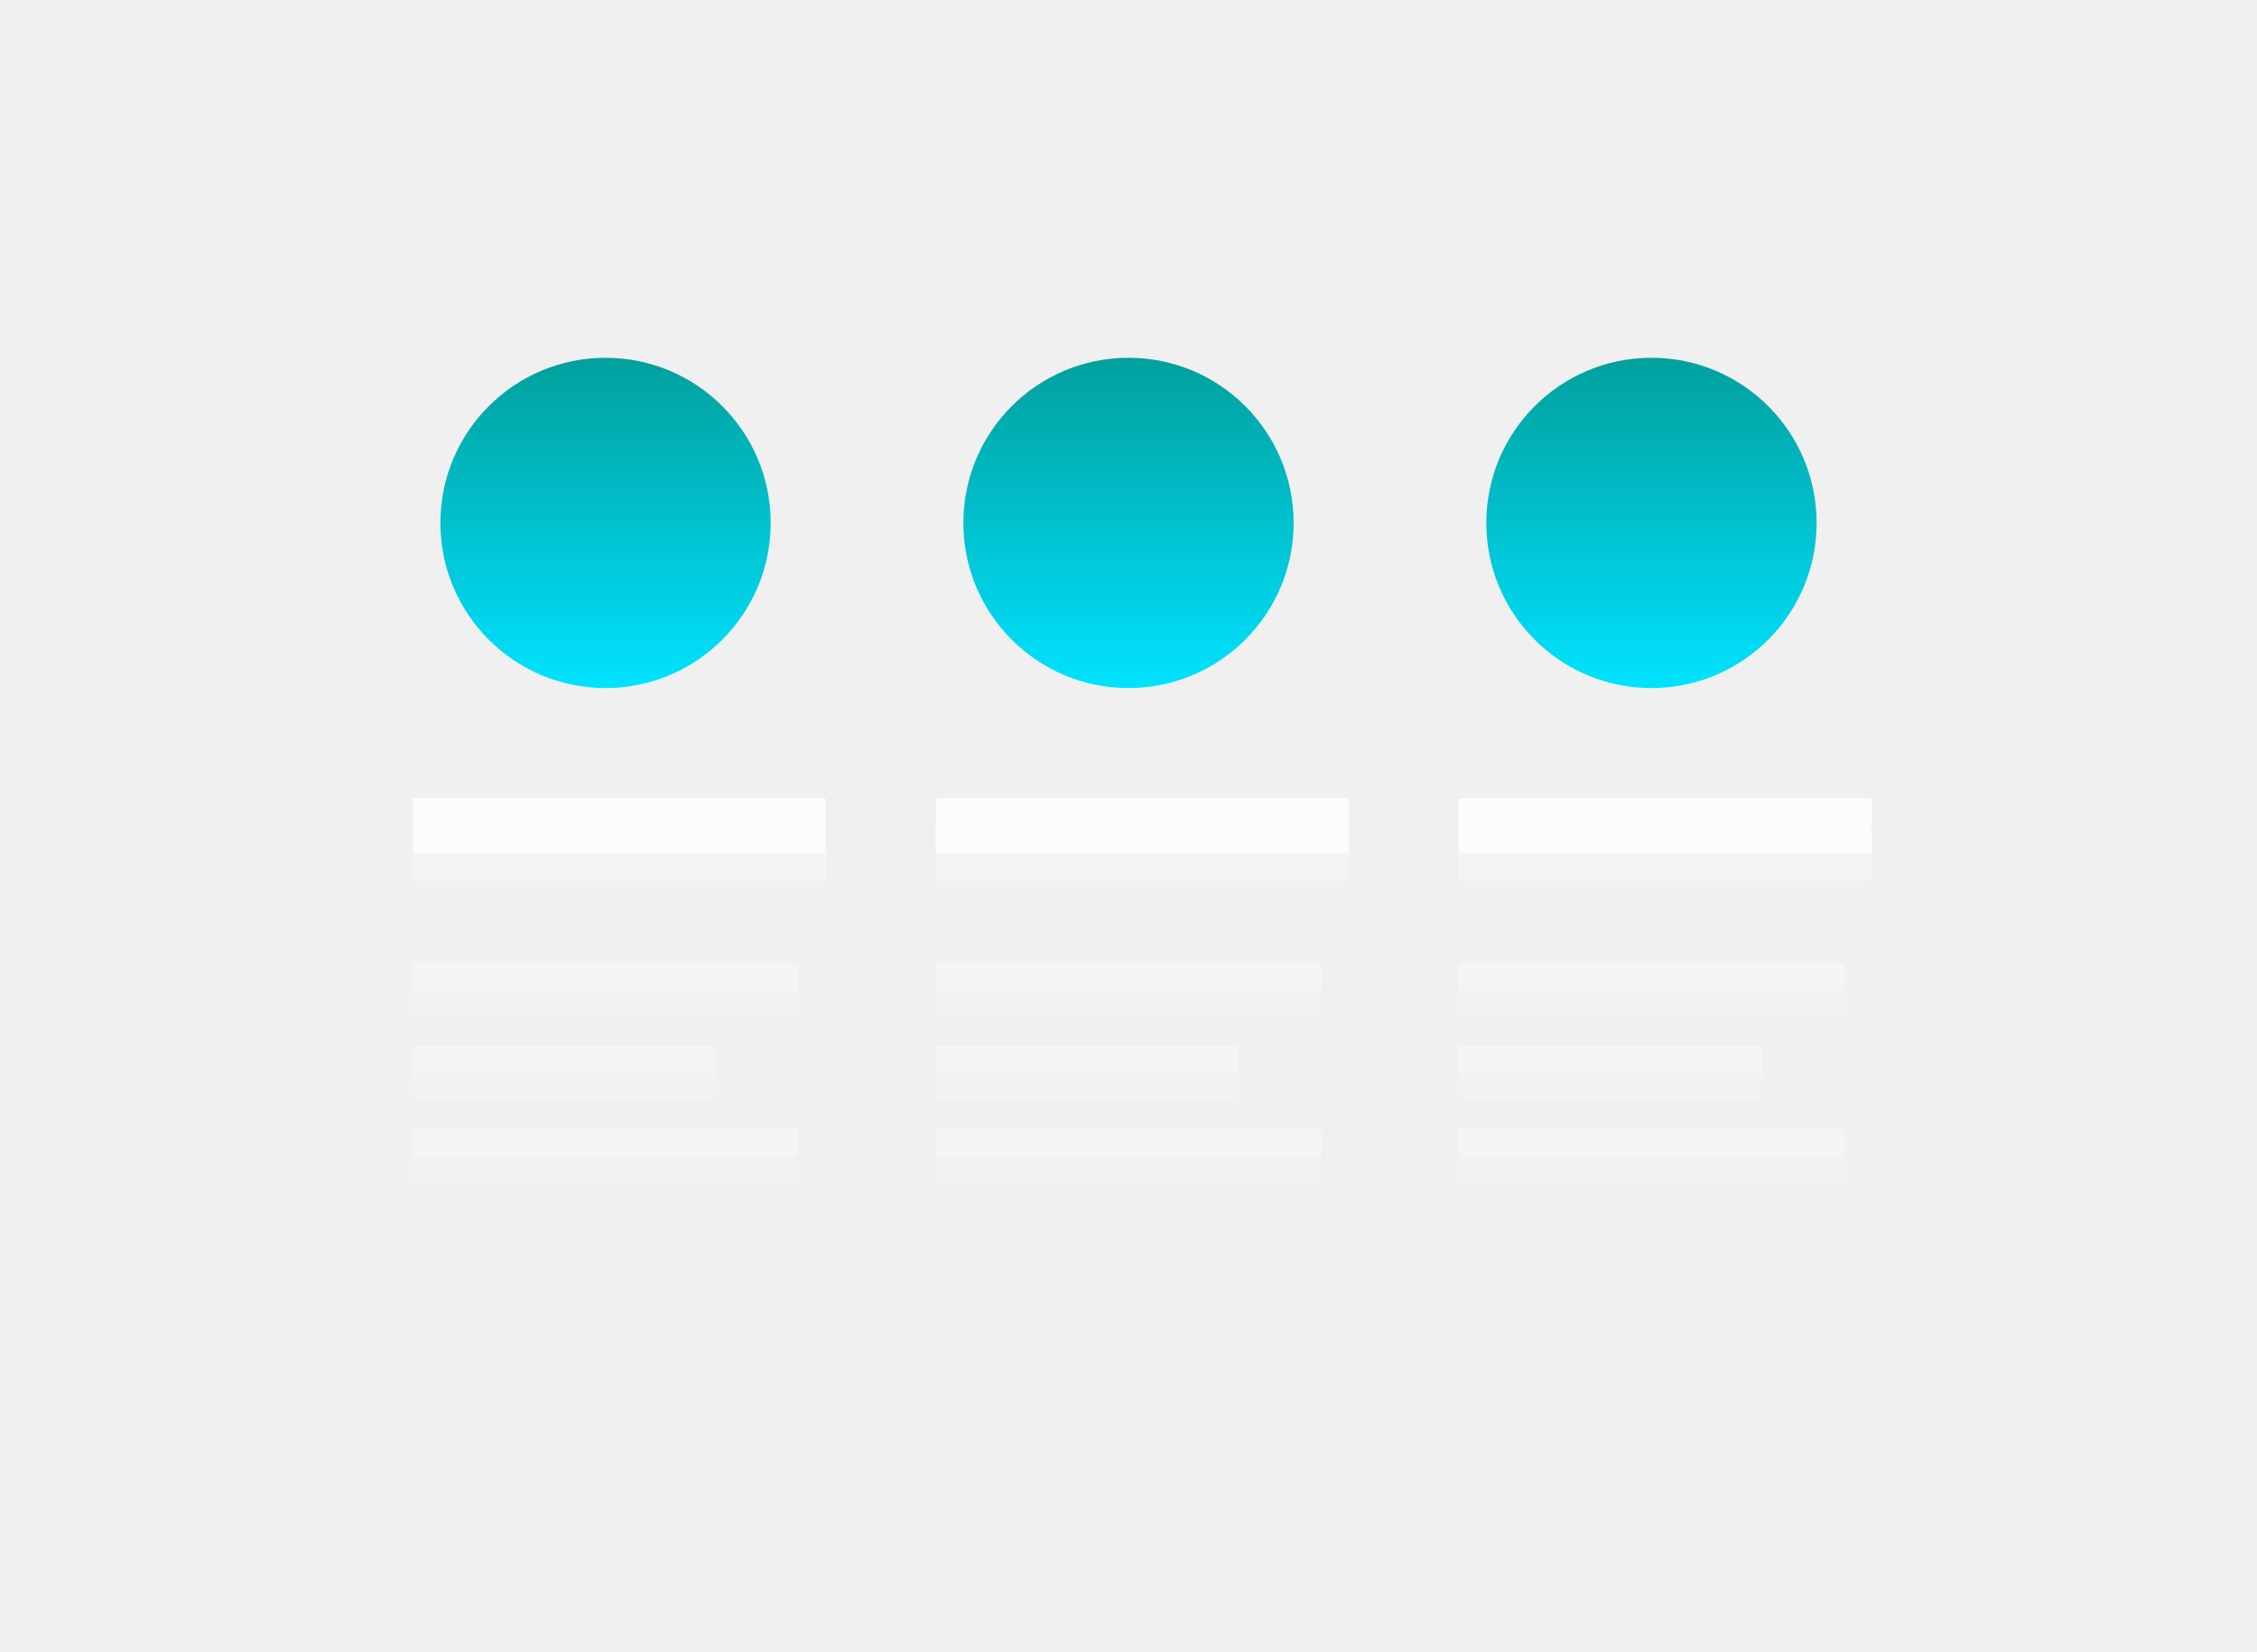
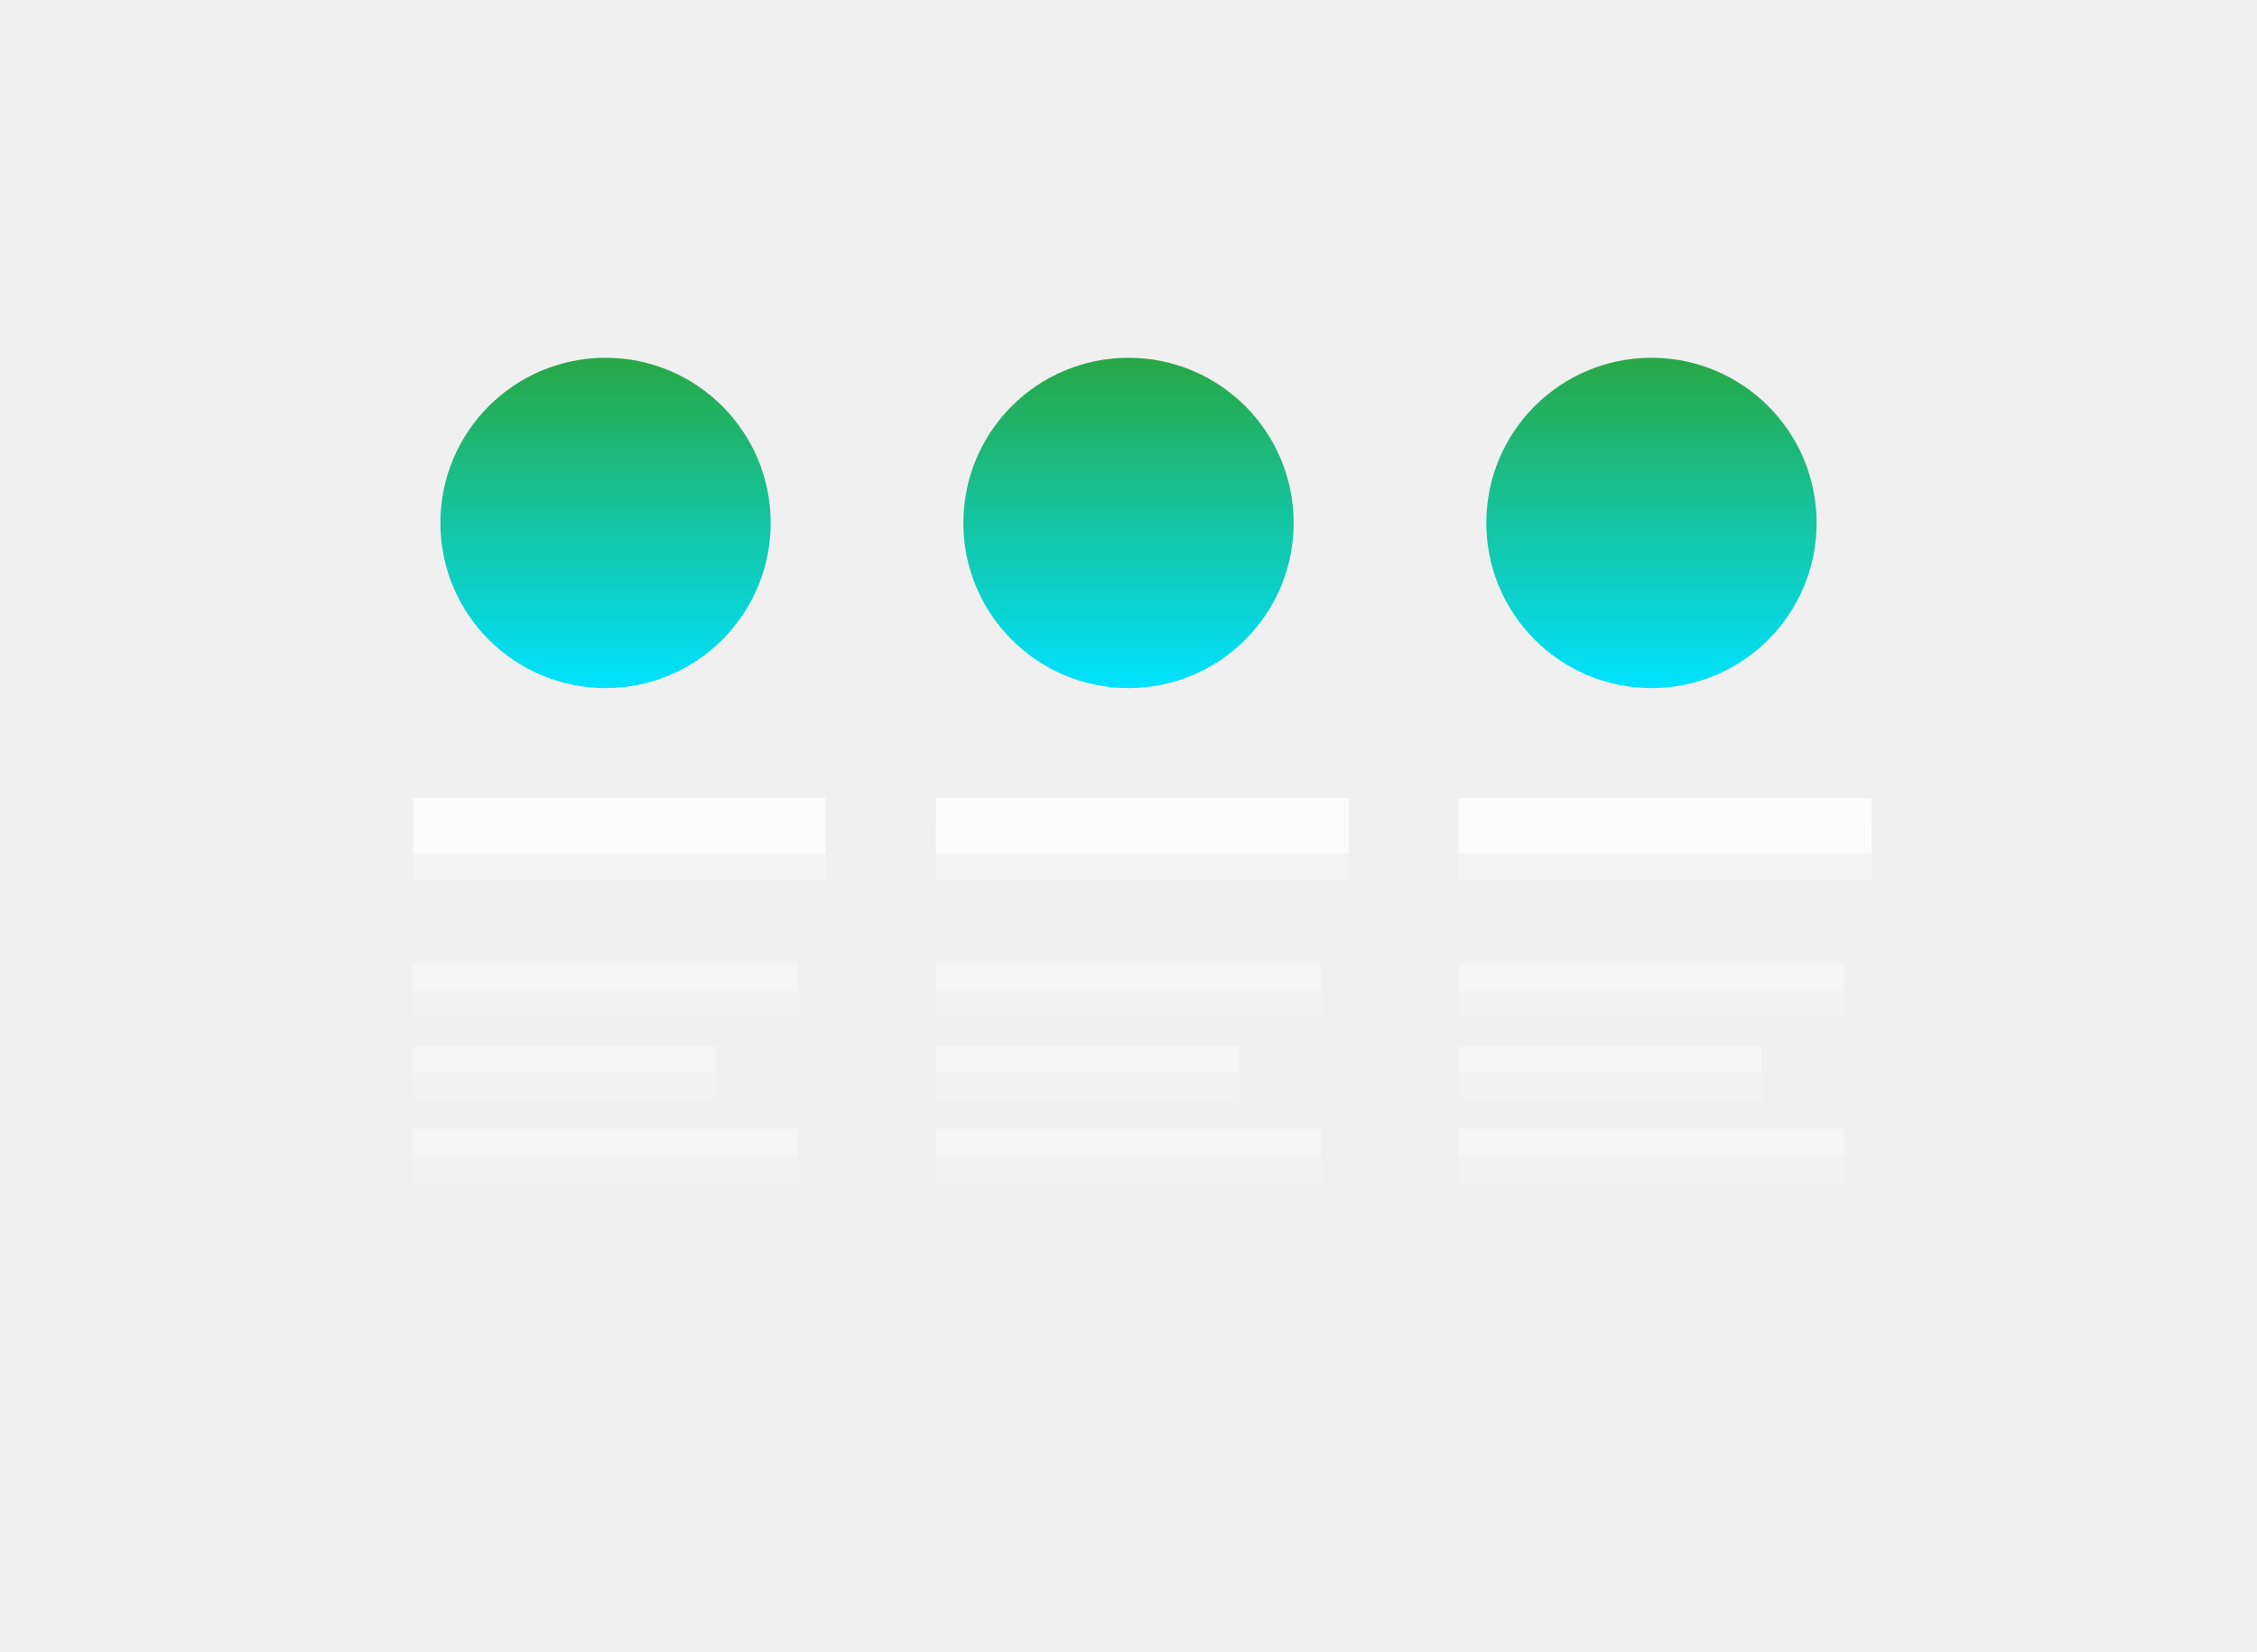
<svg xmlns="http://www.w3.org/2000/svg" xmlns:xlink="http://www.w3.org/1999/xlink" width="82" height="60" viewBox="0 0 82 60">
  <defs>
    <linearGradient id="linearGradient-1" x1="50%" x2="50%" y1="0%" y2="100%">
-       <stop offset="0%" stop-color="#00A09D" />
+       <stop offset="0%" stop-color="#28A745" />
      <stop offset="100%" stop-color="#00E2FF" />
    </linearGradient>
    <path id="path-2" d="M15 16v2H0v-2h15zm19 0v2H19v-2h15zm19 0v2H38v-2h15z" />
    <filter id="filter-3" width="101.9%" height="200%" x="-.9%" y="-25%" filterUnits="objectBoundingBox">
      <feOffset dy="1" in="SourceAlpha" result="shadowOffsetOuter1" />
      <feComposite in="shadowOffsetOuter1" in2="SourceAlpha" operator="out" result="shadowOffsetOuter1" />
      <feColorMatrix in="shadowOffsetOuter1" values="0 0 0 0 1   0 0 0 0 1   0 0 0 0 1  0 0 0 0.292 0" />
    </filter>
    <path id="path-4" d="M14 28v1H0v-1h14zm19 0v1H19v-1h14zm19 0v1H38v-1h14zm-41-3v1H0v-1h11zm19 0v1H19v-1h11zm19 0v1H38v-1h11zm-35-3v1H0v-1h14zm19 0v1H19v-1h14zm19 0v1H38v-1h14z" />
    <filter id="filter-5" width="101.9%" height="128.6%" x="-1%" y="-7.1%" filterUnits="objectBoundingBox">
      <feOffset dy="1" in="SourceAlpha" result="shadowOffsetOuter1" />
      <feComposite in="shadowOffsetOuter1" in2="SourceAlpha" operator="out" result="shadowOffsetOuter1" />
      <feColorMatrix in="shadowOffsetOuter1" values="0 0 0 0 1   0 0 0 0 1   0 0 0 0 1  0 0 0 0.1 0" />
    </filter>
  </defs>
  <g fill="none" fill-rule="evenodd" class="snippets_thumbs">
    <g class="s_features">
      <rect width="82" height="60" class="bg" />
      <g class="group" transform="translate(15 13)">
        <path fill="url(#linearGradient-1)" d="M7 0a6 6 0 1 1 0 12A6 6 0 0 1 7 0zm19 0a6 6 0 1 1 0 12 6 6 0 0 1 0-12zm19 0a6 6 0 1 1 0 12 6 6 0 0 1 0-12z" class="combined_shape" />
        <g class="combined_shape">
          <use fill="#000" filter="url(#filter-3)" xlink:href="#path-2" />
          <use fill="#FFF" fill-opacity=".78" xlink:href="#path-2" />
        </g>
        <g class="combined_shape">
          <use fill="#000" filter="url(#filter-5)" xlink:href="#path-4" />
          <use fill="#FFF" fill-opacity=".348" xlink:href="#path-4" />
        </g>
      </g>
    </g>
  </g>
</svg>
